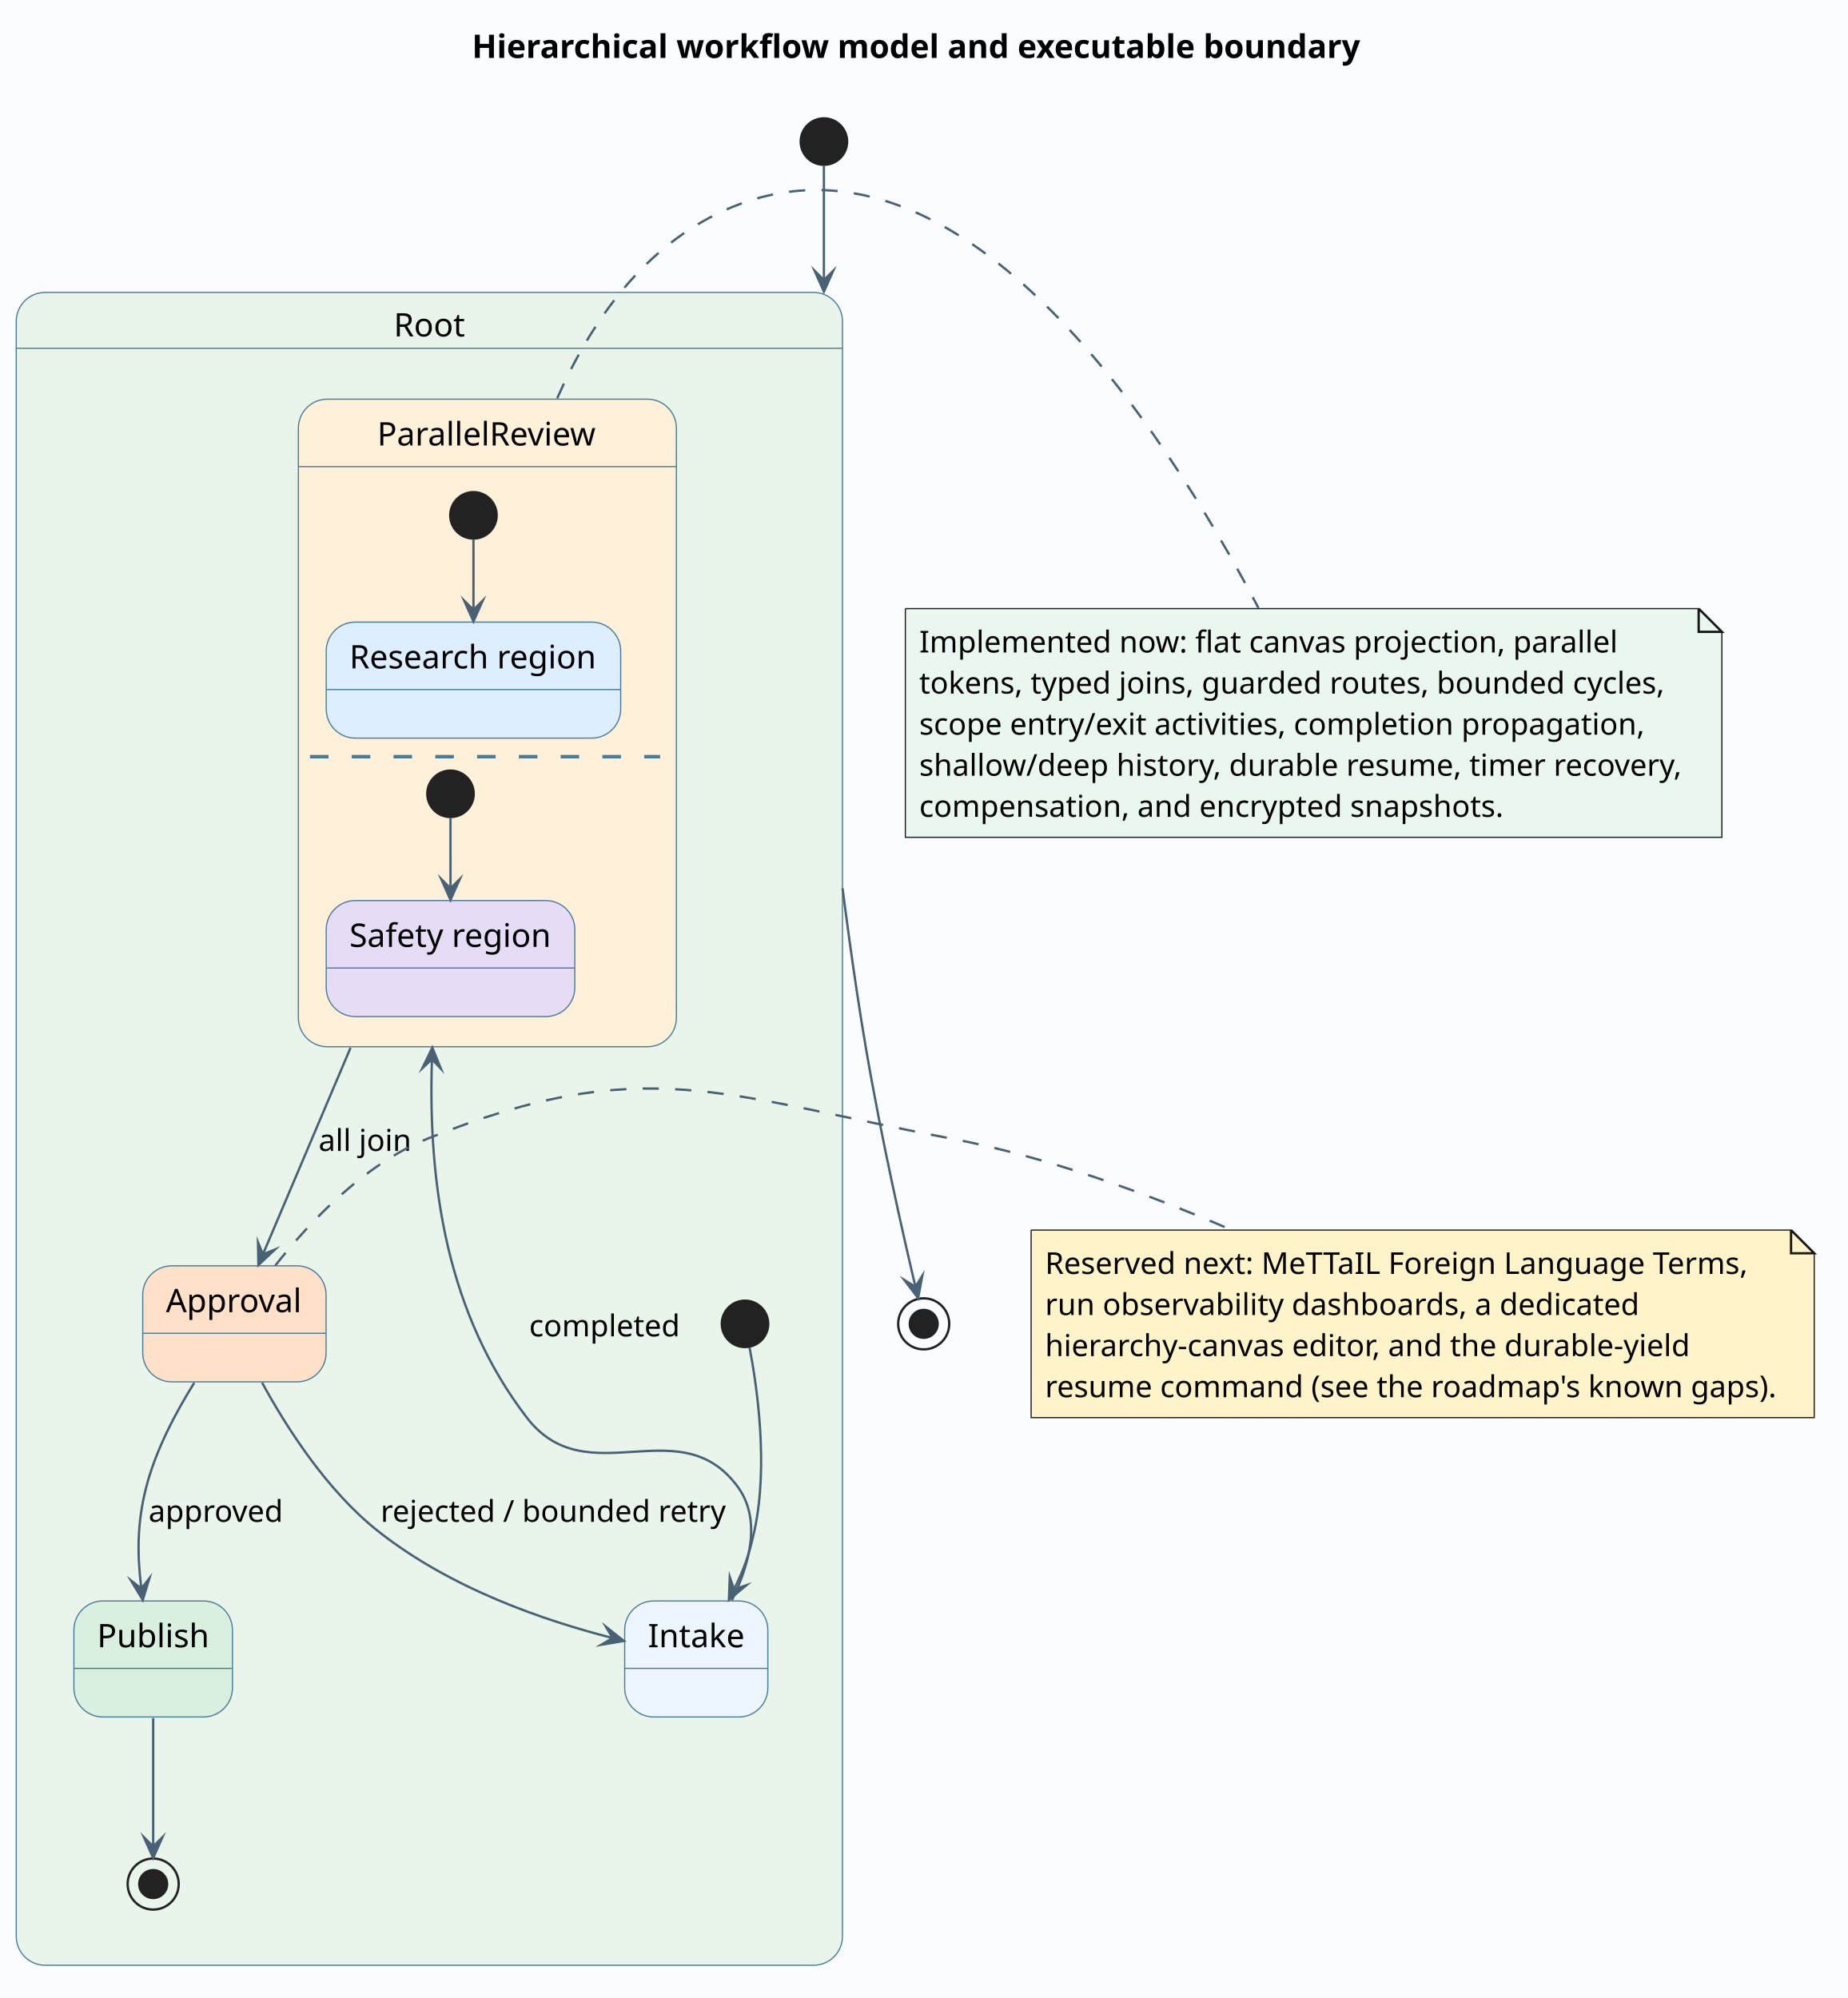
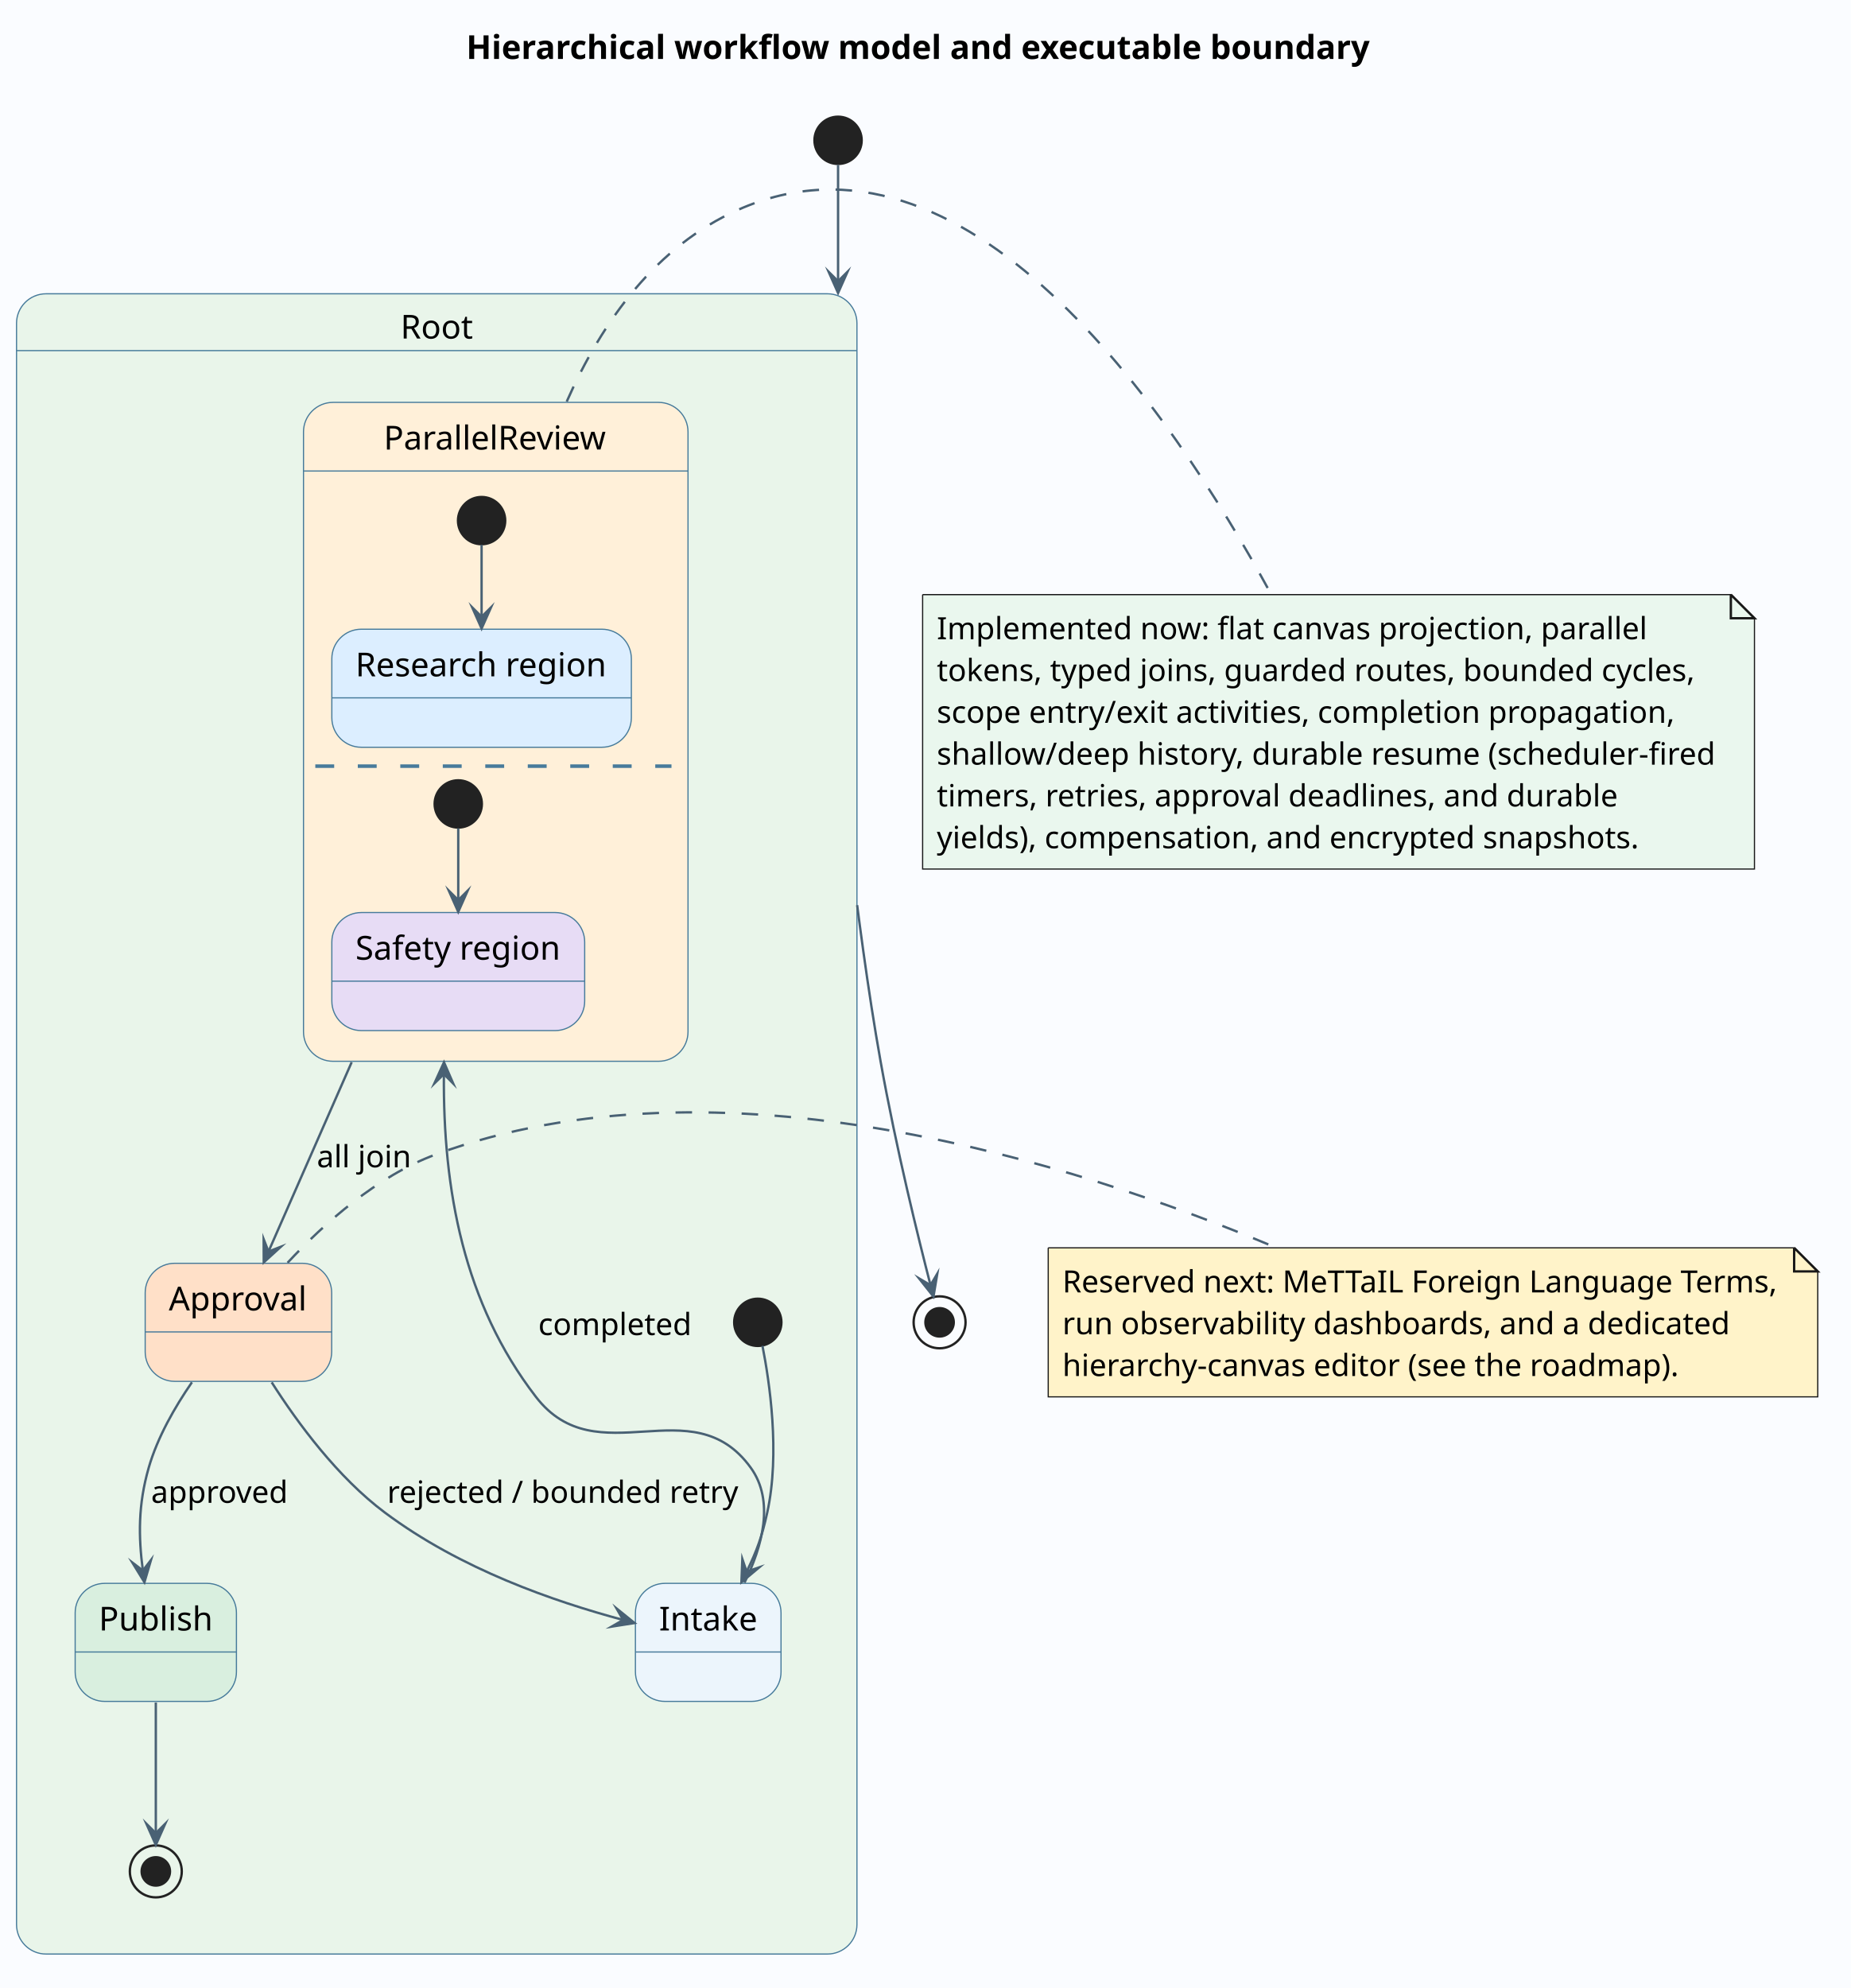
- <svg xmlns="http://www.w3.org/2000/svg" contentStyleType="text/css" data-diagram-type="STATE" height="861px" preserveAspectRatio="none" style="width:796px;height:861px;background:#FAFCFF;" version="1.1" viewBox="0 0 796 861" width="796px" zoomAndPan="magnify">
+ <svg xmlns="http://www.w3.org/2000/svg" contentStyleType="text/css" data-diagram-type="STATE" height="842px" preserveAspectRatio="none" style="width:784px;height:842px;background:#FAFCFF;" version="1.1" viewBox="0 0 784 842" width="784px" zoomAndPan="magnify">
  <defs />
  <g>
-     <rect fill="#FAFCFF" height="861" style="stroke:none;stroke-width:1;" width="796" x="0" y="0" />
+     <rect fill="#FAFCFF" height="842" style="stroke:none;stroke-width:1;" width="784" x="0" y="0" />
    <g class="title" data-source-line="1">
-       <text fill="#000000" font-family="sans-serif" font-size="14" font-weight="700" lengthAdjust="spacing" textLength="383.011" x="203.35" y="24.966">Hierarchical workflow model and executable boundary</text>
+       <text fill="#000000" font-family="sans-serif" font-size="14" font-weight="700" lengthAdjust="spacing" textLength="383.011" x="197.488" y="24.966">Hierarchical workflow model and executable boundary</text>
    </g>
    <g class="cluster" data-qualified-name="Root" data-source-line="13" id="ent0001">
-       <path d="M19.5,126.008 L350.5,126.008 A12.5,12.5 0 0 1 363,138.508 L363,150.076 L7,150.076 L7,138.508 A12.5,12.5 0 0 1 19.5,126.008" fill="#E9F5EA" />
-       <path d="M7,150.076 L363,150.076 L363,834.398 A12.5,12.5 0 0 1 350.5,846.898 L19.5,846.898 A12.5,12.5 0 0 1 7,834.398 L7,150.076" fill="#E9F5EA" />
-       <rect fill="none" height="720.89" rx="12.5" ry="12.5" style="stroke:#477B9B;stroke-width:0.5;" width="356" x="7" y="126.008" />
-       <line style="stroke:#477B9B;stroke-width:0.5;" x1="7" x2="363" y1="150.076" y2="150.076" />
-       <text fill="#000000" font-family="sans-serif" font-size="14" lengthAdjust="spacing" textLength="30.702" x="169.649" y="144.974">Root</text>
+       <path d="M19.5,124.428 L350.5,124.428 A12.5,12.5 0 0 1 363,136.928 L363,148.496 L7,148.496 L7,136.928 A12.5,12.5 0 0 1 19.5,124.428" fill="#E9F5EA" />
+       <path d="M7,148.496 L363,148.496 L363,815.118 A12.5,12.5 0 0 1 350.5,827.618 L19.5,827.618 A12.5,12.5 0 0 1 7,815.118 L7,148.496" fill="#E9F5EA" />
+       <rect fill="none" height="703.19" rx="12.5" ry="12.5" style="stroke:#477B9B;stroke-width:0.5;" width="356" x="7" y="124.428" />
+       <line style="stroke:#477B9B;stroke-width:0.5;" x1="7" x2="363" y1="148.496" y2="148.496" />
+       <text fill="#000000" font-family="sans-serif" font-size="14" lengthAdjust="spacing" textLength="30.702" x="169.649" y="143.394">Root</text>
    </g>
    <g class="entity" data-qualified-name="Root.ParallelReview" data-source-line="16" id="ent0002">
-       <path d="M141.06,172.008 L278.936,172.008 A12.5,12.5 0 0 1 291.436,184.508 L291.436,201.076 L128.56,201.076 L128.56,184.508 A12.5,12.5 0 0 1 141.06,172.008" fill="#FFF0D9" />
-       <path d="M128.56,201.076 L291.436,201.076 L291.436,438.576 A12.5,12.5 0 0 1 278.936,451.076 L141.06,451.076 A12.5,12.5 0 0 1 128.56,438.576 L128.56,201.076" fill="#FFF0D9" />
-       <rect fill="none" height="279.068" rx="12.5" ry="12.5" style="stroke:#477B9B;stroke-width:0.5;" width="162.876" x="128.56" y="172.008" />
-       <line style="stroke:#477B9B;stroke-width:0.5;" x1="128.56" x2="291.436" y1="201.076" y2="201.076" />
-       <text fill="#000000" font-family="sans-serif" font-size="14" lengthAdjust="spacing" textLength="94.92" x="162.538" y="191.974">ParallelReview</text>
+       <path d="M141.06,170.428 L278.936,170.428 A12.5,12.5 0 0 1 291.436,182.928 L291.436,199.496 L128.56,199.496 L128.56,182.928 A12.5,12.5 0 0 1 141.06,170.428" fill="#FFF0D9" />
+       <path d="M128.56,199.496 L291.436,199.496 L291.436,436.996 A12.5,12.5 0 0 1 278.936,449.496 L141.06,449.496 A12.5,12.5 0 0 1 128.56,436.996 L128.56,199.496" fill="#FFF0D9" />
+       <rect fill="none" height="279.068" rx="12.5" ry="12.5" style="stroke:#477B9B;stroke-width:0.5;" width="162.876" x="128.56" y="170.428" />
+       <line style="stroke:#477B9B;stroke-width:0.5;" x1="128.56" x2="291.436" y1="199.496" y2="199.496" />
+       <text fill="#000000" font-family="sans-serif" font-size="14" lengthAdjust="spacing" textLength="94.92" x="162.538" y="190.394">ParallelReview</text>
      <g class="entity" data-qualified-name="Root.ParallelReview.Research" data-source-line="17" id="ent0003">
-         <rect fill="#DCEEFF" height="50" rx="12.5" ry="12.5" style="stroke:#477B9B;stroke-width:0.5;" width="126.876" x="140.56" y="268.076" />
-         <line style="stroke:#477B9B;stroke-width:0.5;" x1="140.56" x2="267.436" y1="297.144" y2="297.144" />
-         <text fill="#000000" font-family="sans-serif" font-size="14" lengthAdjust="spacing" textLength="106.876" x="150.56" y="288.042">Research region</text>
+         <rect fill="#DCEEFF" height="50" rx="12.5" ry="12.5" style="stroke:#477B9B;stroke-width:0.5;" width="126.876" x="140.56" y="266.496" />
+         <line style="stroke:#477B9B;stroke-width:0.5;" x1="140.56" x2="267.436" y1="295.564" y2="295.564" />
+         <text fill="#000000" font-family="sans-serif" font-size="14" lengthAdjust="spacing" textLength="106.876" x="150.56" y="286.462">Research region</text>
      </g>
      <g class="start_entity" data-qualified-name="Root.ParallelReview..start.ParallelReview" data-source-line="18" id="ent0014">
-         <ellipse cx="204" cy="222.076" fill="#222222" rx="10" ry="10" style="stroke:#222222;stroke-width:1;" />
+         <ellipse cx="204" cy="220.496" fill="#222222" rx="10" ry="10" style="stroke:#222222;stroke-width:1;" />
      </g>
      <g class="link" data-entity-1="ent0014" data-entity-2="ent0003" data-link-type="dependency" data-source-line="18" id="lnk15">
-         <path d="M204,232.386 C204,241.426 204,250.566 204,262.806" fill="none" id="*start*ParallelReview-to-Research" style="stroke:#496174;stroke-width:1;" />
-         <polygon fill="#496174" points="204,267.806,208,258.806,204,262.806,200,258.806,204,267.806" style="stroke:#496174;stroke-width:1;stroke-linejoin:miter;stroke-miterlimit:10;" />
+         <path d="M204,230.806 C204,239.846 204,248.986 204,261.226" fill="none" id="*start*ParallelReview-to-Research" style="stroke:#496174;stroke-width:1;" />
+         <polygon fill="#496174" points="204,266.226,208,257.226,204,261.226,200,257.226,204,266.226" style="stroke:#496174;stroke-width:1;stroke-linejoin:miter;stroke-miterlimit:10;" />
      </g>
-       <line style="stroke:#477B9B;stroke-width:1.5;stroke-dasharray:8,10;" x1="133.56" x2="284.436" y1="326.076" y2="326.076" />
+       <line style="stroke:#477B9B;stroke-width:1.5;stroke-dasharray:8,10;" x1="133.56" x2="284.436" y1="324.496" y2="324.496" />
      <g class="entity" data-qualified-name="Root.ParallelReview.CONC1.Safety" data-source-line="20" id="ent0005">
-         <rect fill="#E7DCF5" height="50" rx="12.5" ry="12.5" style="stroke:#477B9B;stroke-width:0.5;" width="107.108" x="140.56" y="388.076" />
-         <line style="stroke:#477B9B;stroke-width:0.5;" x1="140.56" x2="247.668" y1="417.144" y2="417.144" />
-         <text fill="#000000" font-family="sans-serif" font-size="14" lengthAdjust="spacing" textLength="87.108" x="150.56" y="408.042">Safety region</text>
+         <rect fill="#E7DCF5" height="50" rx="12.5" ry="12.5" style="stroke:#477B9B;stroke-width:0.5;" width="107.108" x="140.56" y="386.496" />
+         <line style="stroke:#477B9B;stroke-width:0.5;" x1="140.56" x2="247.668" y1="415.564" y2="415.564" />
+         <text fill="#000000" font-family="sans-serif" font-size="14" lengthAdjust="spacing" textLength="87.108" x="150.56" y="406.462">Safety region</text>
      </g>
      <g class="start_entity" data-qualified-name="Root.ParallelReview.CONC1..start.CONC1" data-source-line="21" id="ent0016">
-         <ellipse cx="194.11" cy="342.076" fill="#222222" rx="10" ry="10" style="stroke:#222222;stroke-width:1;" />
+         <ellipse cx="194.11" cy="340.496" fill="#222222" rx="10" ry="10" style="stroke:#222222;stroke-width:1;" />
      </g>
      <g class="link" data-entity-1="ent0016" data-entity-2="ent0005" data-link-type="dependency" data-source-line="21" id="lnk17">
-         <path d="M194.11,352.386 C194.11,361.426 194.11,370.566 194.11,382.806" fill="none" id="*start*CONC1-to-Safety" style="stroke:#496174;stroke-width:1;" />
-         <polygon fill="#496174" points="194.11,387.806,198.11,378.806,194.11,382.806,190.11,378.806,194.11,387.806" style="stroke:#496174;stroke-width:1;stroke-linejoin:miter;stroke-miterlimit:10;" />
+         <path d="M194.11,350.806 C194.11,359.846 194.11,368.986 194.11,381.226" fill="none" id="*start*CONC1-to-Safety" style="stroke:#496174;stroke-width:1;" />
+         <polygon fill="#496174" points="194.11,386.226,198.11,377.226,194.11,381.226,190.11,377.226,194.11,386.226" style="stroke:#496174;stroke-width:1;stroke-linejoin:miter;stroke-miterlimit:10;" />
      </g>
    </g>
    <g class="entity" data-qualified-name="Root.Approval" data-source-line="24" id="ent0006">
-       <rect fill="#FFE0C8" height="50" rx="12.5" ry="12.5" style="stroke:#477B9B;stroke-width:0.5;" width="78.996" x="61.5" y="545.488" />
-       <line style="stroke:#477B9B;stroke-width:0.5;" x1="61.5" x2="140.496" y1="574.556" y2="574.556" />
-       <text fill="#000000" font-family="sans-serif" font-size="14" lengthAdjust="spacing" textLength="58.996" x="71.5" y="565.454">Approval</text>
+       <rect fill="#FFE0C8" height="50" rx="12.5" ry="12.5" style="stroke:#477B9B;stroke-width:0.5;" width="78.996" x="61.5" y="535.058" />
+       <line style="stroke:#477B9B;stroke-width:0.5;" x1="61.5" x2="140.496" y1="564.126" y2="564.126" />
+       <text fill="#000000" font-family="sans-serif" font-size="14" lengthAdjust="spacing" textLength="58.996" x="71.5" y="555.024">Approval</text>
    </g>
    <g class="entity" data-qualified-name="Root.Publish" data-source-line="27" id="ent0007">
-       <rect fill="#D9EFDF" height="50" rx="12.5" ry="12.5" style="stroke:#477B9B;stroke-width:0.5;" width="68.314" x="31.84" y="689.898" />
-       <line style="stroke:#477B9B;stroke-width:0.5;" x1="31.84" x2="100.154" y1="718.966" y2="718.966" />
-       <text fill="#000000" font-family="sans-serif" font-size="14" lengthAdjust="spacing" textLength="48.314" x="41.84" y="709.864">Publish</text>
+       <rect fill="#D9EFDF" height="50" rx="12.5" ry="12.5" style="stroke:#477B9B;stroke-width:0.5;" width="68.314" x="31.84" y="670.618" />
+       <line style="stroke:#477B9B;stroke-width:0.5;" x1="31.84" x2="100.154" y1="699.686" y2="699.686" />
+       <text fill="#000000" font-family="sans-serif" font-size="14" lengthAdjust="spacing" textLength="48.314" x="41.84" y="690.584">Publish</text>
    </g>
    <g class="start_entity" data-qualified-name="Root..start.Root" data-source-line="14" id="ent0010">
-       <ellipse cx="321" cy="570.488" fill="#222222" rx="10" ry="10" style="stroke:#222222;stroke-width:1;" />
+       <ellipse cx="321" cy="560.058" fill="#222222" rx="10" ry="10" style="stroke:#222222;stroke-width:1;" />
    </g>
    <g class="entity" data-qualified-name="Root.Intake" data-source-line="14" id="ent0011">
-       <rect fill="#ECF5FC" height="50" rx="12.5" ry="12.5" style="stroke:#477B9B;stroke-width:0.5;" width="61.678" x="269.16" y="689.898" />
-       <line style="stroke:#477B9B;stroke-width:0.5;" x1="269.16" x2="330.838" y1="718.966" y2="718.966" />
-       <text fill="#000000" font-family="sans-serif" font-size="14" lengthAdjust="spacing" textLength="41.678" x="279.16" y="709.864">Intake</text>
+       <rect fill="#ECF5FC" height="50" rx="12.5" ry="12.5" style="stroke:#477B9B;stroke-width:0.5;" width="61.678" x="269.16" y="670.618" />
+       <line style="stroke:#477B9B;stroke-width:0.5;" x1="269.16" x2="330.838" y1="699.686" y2="699.686" />
+       <text fill="#000000" font-family="sans-serif" font-size="14" lengthAdjust="spacing" textLength="41.678" x="279.16" y="690.584">Intake</text>
    </g>
    <g class="end_entity" data-qualified-name="Root..end.Root" data-source-line="28" id="ent0021">
-       <ellipse cx="66" cy="811.898" fill="none" rx="11" ry="11" style="stroke:#222222;stroke-width:1;" />
-       <ellipse cx="66" cy="811.898" fill="#222222" rx="6" ry="6" style="stroke:#222222;stroke-width:1;" />
+       <ellipse cx="66" cy="792.618" fill="none" rx="11" ry="11" style="stroke:#222222;stroke-width:1;" />
+       <ellipse cx="66" cy="792.618" fill="#222222" rx="6" ry="6" style="stroke:#222222;stroke-width:1;" />
    </g>
    <g class="start_entity" data-qualified-name=".start." data-source-line="12" id="ent0008">
-       <ellipse cx="355" cy="61.008" fill="#222222" rx="10" ry="10" style="stroke:#222222;stroke-width:1;" />
+       <ellipse cx="355" cy="59.428" fill="#222222" rx="10" ry="10" style="stroke:#222222;stroke-width:1;" />
    </g>
    <g class="end_entity" data-qualified-name=".end." data-source-line="30" id="ent0023">
-       <ellipse cx="398" cy="570.488" fill="none" rx="11" ry="11" style="stroke:#222222;stroke-width:1;" />
-       <ellipse cx="398" cy="570.488" fill="#222222" rx="6" ry="6" style="stroke:#222222;stroke-width:1;" />
+       <ellipse cx="398" cy="560.058" fill="none" rx="11" ry="11" style="stroke:#222222;stroke-width:1;" />
+       <ellipse cx="398" cy="560.058" fill="#222222" rx="6" ry="6" style="stroke:#222222;stroke-width:1;" />
    </g>
    <g class="entity" data-qualified-name="GMN25" data-source-line="33" id="ent0026">
-       <path d="M390.09,262.278 L390.09,360.808 L741.914,360.808 L741.914,272.278 L731.914,262.278 L390.09,262.278" fill="#EAF7EE" style="stroke:#181818;stroke-width:0.5;" />
-       <path d="M731.914,262.278 L731.914,272.278 L741.914,272.278 L731.914,262.278" fill="#EAF7EE" style="stroke:#181818;stroke-width:1;" />
-       <text fill="#000000" font-family="sans-serif" font-size="13" lengthAdjust="spacing" textLength="301.717" x="396.09" y="281.175">Implemented now: flat canvas projection, parallel</text>
-       <text fill="#000000" font-family="sans-serif" font-size="13" lengthAdjust="spacing" textLength="321.594" x="396.09" y="298.881">tokens, typed joins, guarded routes, bounded cycles,</text>
-       <text fill="#000000" font-family="sans-serif" font-size="13" lengthAdjust="spacing" textLength="313.079" x="396.09" y="316.587">scope entry/exit activities, completion propagation,</text>
-       <text fill="#000000" font-family="sans-serif" font-size="13" lengthAdjust="spacing" textLength="330.824" x="396.09" y="334.293">shallow/deep history, durable resume, timer recovery,</text>
-       <text fill="#000000" font-family="sans-serif" font-size="13" lengthAdjust="spacing" textLength="251.732" x="396.09" y="351.999">compensation, and encrypted snapshots.</text>
+       <path d="M390.82,251.848 L390.82,368.084 L743.177,368.084 L743.177,261.848 L733.177,251.848 L390.82,251.848" fill="#EAF7EE" style="stroke:#181818;stroke-width:0.5;" />
+       <path d="M733.177,251.848 L733.177,261.848 L743.177,261.848 L733.177,251.848" fill="#EAF7EE" style="stroke:#181818;stroke-width:1;" />
+       <text fill="#000000" font-family="sans-serif" font-size="13" lengthAdjust="spacing" textLength="301.717" x="396.82" y="270.745">Implemented now: flat canvas projection, parallel</text>
+       <text fill="#000000" font-family="sans-serif" font-size="13" lengthAdjust="spacing" textLength="321.594" x="396.82" y="288.451">tokens, typed joins, guarded routes, bounded cycles,</text>
+       <text fill="#000000" font-family="sans-serif" font-size="13" lengthAdjust="spacing" textLength="313.079" x="396.82" y="306.157">scope entry/exit activities, completion propagation,</text>
+       <text fill="#000000" font-family="sans-serif" font-size="13" lengthAdjust="spacing" textLength="331.357" x="396.82" y="323.863">shallow/deep history, durable resume (scheduler-fired</text>
+       <text fill="#000000" font-family="sans-serif" font-size="13" lengthAdjust="spacing" textLength="289.536" x="396.82" y="341.569">timers, retries, approval deadlines, and durable</text>
+       <text fill="#000000" font-family="sans-serif" font-size="13" lengthAdjust="spacing" textLength="297.388" x="396.82" y="359.275">yields), compensation, and encrypted snapshots.</text>
    </g>
-     <g class="entity" data-qualified-name="GMN28" data-source-line="40" id="ent0029">
-       <path d="M444.29,530.078 L444.29,610.902 L781.71,610.902 L781.71,540.078 L771.71,530.078 L444.29,530.078" fill="#FFF3C9" style="stroke:#181818;stroke-width:0.5;" />
-       <path d="M771.71,530.078 L771.71,540.078 L781.71,540.078 L771.71,530.078" fill="#FFF3C9" style="stroke:#181818;stroke-width:1;" />
-       <text fill="#000000" font-family="sans-serif" font-size="13" lengthAdjust="spacing" textLength="304.967" x="450.29" y="548.975">Reserved next: MeTTaIL Foreign Language Terms,</text>
-       <text fill="#000000" font-family="sans-serif" font-size="13" lengthAdjust="spacing" textLength="256.321" x="450.29" y="566.681">run observability dashboards, a dedicated</text>
-       <text fill="#000000" font-family="sans-serif" font-size="13" lengthAdjust="spacing" textLength="280.748" x="450.29" y="584.387">hierarchy-canvas editor, and the durable-yield</text>
-       <text fill="#000000" font-family="sans-serif" font-size="13" lengthAdjust="spacing" textLength="316.42" x="450.29" y="602.093">resume command (see the roadmap's known gaps).</text>
+     <g class="entity" data-qualified-name="GMN28" data-source-line="41" id="ent0029">
+       <path d="M444.02,528.498 L444.02,591.616 L769.987,591.616 L769.987,538.498 L759.987,528.498 L444.02,528.498" fill="#FFF3C9" style="stroke:#181818;stroke-width:0.5;" />
+       <path d="M759.987,528.498 L759.987,538.498 L769.987,538.498 L759.987,528.498" fill="#FFF3C9" style="stroke:#181818;stroke-width:1;" />
+       <text fill="#000000" font-family="sans-serif" font-size="13" lengthAdjust="spacing" textLength="304.967" x="450.02" y="547.395">Reserved next: MeTTaIL Foreign Language Terms,</text>
+       <text fill="#000000" font-family="sans-serif" font-size="13" lengthAdjust="spacing" textLength="283.023" x="450.02" y="565.101">run observability dashboards, and a dedicated</text>
+       <text fill="#000000" font-family="sans-serif" font-size="13" lengthAdjust="spacing" textLength="261.859" x="450.02" y="582.807">hierarchy-canvas editor (see the roadmap).</text>
    </g>
    <g class="link" data-entity-1="ent0008" data-entity-2="ent0001" data-link-type="dependency" data-source-line="12" id="lnk9">
-       <path d="M355,71.448 C355,77.034 355,84.866 355,94.305 C355,99.025 355,104.147 355,109.591 C355,112.314 355,115.116 355,117.99 C355,119.427 355,120.881 355,122.352 C355,123.087 355,123.826 355,124.57 C355,124.942 355,120.314 355,120.688" fill="none" id="*start*-to-Root" style="stroke:#496174;stroke-width:1;" />
-       <polygon fill="#496174" points="355,125.688,359,116.688,355,120.688,351,116.688,355,125.688" style="stroke:#496174;stroke-width:1;stroke-linejoin:miter;stroke-miterlimit:10;" />
+       <path d="M355,69.868 C355,75.454 355,83.286 355,92.725 C355,97.445 355,102.567 355,108.012 C355,110.734 355,113.537 355,116.41 C355,117.847 355,119.301 355,120.772 C355,121.507 355,122.247 355,122.99 C355,123.362 355,118.734 355,119.108" fill="none" id="*start*-to-Root" style="stroke:#496174;stroke-width:1;" />
+       <polygon fill="#496174" points="355,124.108,359,115.108,355,119.108,351,115.108,355,124.108" style="stroke:#496174;stroke-width:1;stroke-linejoin:miter;stroke-miterlimit:10;" />
    </g>
    <g class="link" data-entity-1="ent0010" data-entity-2="ent0011" data-link-type="dependency" data-source-line="14" id="lnk12">
-       <path d="M322.96,580.658 C326.09,596.868 331.25,631.538 325,659.898 C322.78,669.988 320.688,675.952 316.268,684.932" fill="none" id="*start*Root-to-Intake" style="stroke:#496174;stroke-width:1;" />
-       <polygon fill="#496174" points="314.06,689.418,321.623,683.11,316.268,684.932,314.446,679.577,314.06,689.418" style="stroke:#496174;stroke-width:1;stroke-linejoin:miter;stroke-miterlimit:10;" />
+       <path d="M322.97,570.018 C325.91,584.878 330.53,615.498 325,640.618 C322.78,650.708 320.688,656.672 316.268,665.652" fill="none" id="*start*Root-to-Intake" style="stroke:#496174;stroke-width:1;" />
+       <polygon fill="#496174" points="314.06,670.138,321.623,663.83,316.268,665.652,314.446,660.297,314.06,670.138" style="stroke:#496174;stroke-width:1;stroke-linejoin:miter;stroke-miterlimit:10;" />
    </g>
    <g class="link" data-entity-1="ent0011" data-entity-2="ent0002" data-link-type="dependency" data-source-line="15" id="lnk13">
-       <path d="M315.35,689.618 C322.84,674.408 328.25,655.068 318,640.898 C293.04,606.388 252.93,644.678 227,610.898 C192.8,566.348 184.326,511.125 186.116,456.445" fill="none" id="Intake-to-ParallelReview" style="stroke:#496174;stroke-width:1;" />
-       <polygon fill="#496174" points="186.28,451.448,181.988,460.312,186.116,456.445,189.983,460.574,186.28,451.448" style="stroke:#496174;stroke-width:1;stroke-linejoin:miter;stroke-miterlimit:10;" />
-       <text fill="#000000" font-family="sans-serif" font-size="13" lengthAdjust="spacing" textLength="64.961" x="228" y="575.885">completed</text>
+       <path d="M315.35,670.338 C322.84,655.128 328.25,635.788 318,621.618 C293.04,587.108 252.99,625.358 227,591.618 C196.46,551.978 187.618,504.098 188.028,454.918" fill="none" id="Intake-to-ParallelReview" style="stroke:#496174;stroke-width:1;" />
+       <polygon fill="#496174" points="188.07,449.918,183.995,458.884,188.028,454.918,191.995,458.951,188.07,449.918" style="stroke:#496174;stroke-width:1;stroke-linejoin:miter;stroke-miterlimit:10;" />
+       <text fill="#000000" font-family="sans-serif" font-size="13" lengthAdjust="spacing" textLength="64.961" x="228" y="565.455">completed</text>
    </g>
    <g class="link" data-entity-1="ent0002" data-entity-2="ent0006" data-link-type="dependency" data-source-line="23" id="lnk18">
-       <path d="M151.03,451.538 C135.68,487.728 122.762,518.185 113.282,540.545" fill="none" id="ParallelReview-to-Approval" style="stroke:#496174;stroke-width:1;" />
-       <polygon fill="#496174" points="111.33,545.148,118.526,538.423,113.282,540.545,111.16,535.301,111.33,545.148" style="stroke:#496174;stroke-width:1;stroke-linejoin:miter;stroke-miterlimit:10;" />
-       <text fill="#000000" font-family="sans-serif" font-size="13" lengthAdjust="spacing" textLength="39.988" x="137.26" y="495.975">all join</text>
+       <path d="M148.97,449.878 C134.57,482.658 122.802,509.451 113.732,530.081" fill="none" id="ParallelReview-to-Approval" style="stroke:#496174;stroke-width:1;" />
+       <polygon fill="#496174" points="111.72,534.658,119.004,528.029,113.732,530.081,111.68,524.809,111.72,534.658" style="stroke:#496174;stroke-width:1;stroke-linejoin:miter;stroke-miterlimit:10;" />
+       <text fill="#000000" font-family="sans-serif" font-size="13" lengthAdjust="spacing" textLength="39.988" x="134.21" y="494.395">all join</text>
    </g>
    <g class="link" data-entity-1="ent0006" data-entity-2="ent0007" data-link-type="dependency" data-source-line="25" id="lnk19">
-       <path d="M83.68,595.918 C75.69,608.678 67.09,624.928 63,640.898 C58.94,656.748 59.125,670.196 60.905,684.566" fill="none" id="Approval-to-Publish" style="stroke:#496174;stroke-width:1;" />
-       <polygon fill="#496174" points="61.52,689.528,64.383,680.105,60.905,684.566,56.444,681.088,61.52,689.528" style="stroke:#496174;stroke-width:1;stroke-linejoin:miter;stroke-miterlimit:10;" />
-       <text fill="#000000" font-family="sans-serif" font-size="13" lengthAdjust="spacing" textLength="58.448" x="64" y="655.795">approved</text>
+       <path d="M81.3,585.458 C74.05,595.948 66.71,608.738 63,621.618 C58.48,637.338 58.613,650.801 60.523,665.201" fill="none" id="Approval-to-Publish" style="stroke:#496174;stroke-width:1;" />
+       <polygon fill="#496174" points="61.18,670.158,63.962,660.71,60.523,665.201,56.031,661.762,61.18,670.158" style="stroke:#496174;stroke-width:1;stroke-linejoin:miter;stroke-miterlimit:10;" />
+       <text fill="#000000" font-family="sans-serif" font-size="13" lengthAdjust="spacing" textLength="58.448" x="64" y="636.515">approved</text>
    </g>
    <g class="link" data-entity-1="ent0006" data-entity-2="ent0011" data-link-type="dependency" data-source-line="26" id="lnk20">
-       <path d="M112.94,595.848 C123.66,615.498 141.06,642.608 163,659.898 C194.63,684.818 234.348,698.272 263.968,705.892" fill="none" id="Approval-to-Intake" style="stroke:#496174;stroke-width:1;" />
-       <polygon fill="#496174" points="268.81,707.138,261.09,701.022,263.968,705.892,259.097,708.769,268.81,707.138" style="stroke:#496174;stroke-width:1;stroke-linejoin:miter;stroke-miterlimit:10;" />
-       <text fill="#000000" font-family="sans-serif" font-size="13" lengthAdjust="spacing" textLength="149.266" x="164" y="655.795">rejected / bounded retry</text>
+       <path d="M115.09,585.478 C126.19,602.878 143.09,625.728 163,640.618 C195.14,664.658 234.561,678.221 263.971,686.121" fill="none" id="Approval-to-Intake" style="stroke:#496174;stroke-width:1;" />
+       <polygon fill="#496174" points="268.8,687.418,261.146,681.22,263.971,686.121,259.07,688.946,268.8,687.418" style="stroke:#496174;stroke-width:1;stroke-linejoin:miter;stroke-miterlimit:10;" />
+       <text fill="#000000" font-family="sans-serif" font-size="13" lengthAdjust="spacing" textLength="149.266" x="164" y="636.515">rejected / bounded retry</text>
    </g>
    <g class="link" data-entity-1="ent0007" data-entity-2="ent0021" data-link-type="dependency" data-source-line="28" id="lnk22">
-       <path d="M66,740.358 C66,759.938 66,781.388 66,795.698" fill="none" id="Publish-to-*end*Root" style="stroke:#496174;stroke-width:1;" />
-       <polygon fill="#496174" points="66,800.698,70,791.698,66,795.698,62,791.698,66,800.698" style="stroke:#496174;stroke-width:1;stroke-linejoin:miter;stroke-miterlimit:10;" />
+       <path d="M66,721.078 C66,740.658 66,762.108 66,776.418" fill="none" id="Publish-to-*end*Root" style="stroke:#496174;stroke-width:1;" />
+       <polygon fill="#496174" points="66,781.418,70,772.418,66,776.418,62,772.418,66,781.418" style="stroke:#496174;stroke-width:1;stroke-linejoin:miter;stroke-miterlimit:10;" />
    </g>
    <g class="link" data-entity-1="ent0001" data-entity-2="ent0023" data-link-type="dependency" data-source-line="30" id="lnk24">
-       <path d="M363.038,382.796 C363.097,383.263 363.157,383.73 363.217,384.199 C363.337,385.136 363.459,386.077 363.581,387.022 C363.826,388.911 364.075,390.815 364.327,392.731 C364.833,396.563 365.356,400.443 365.893,404.349 C368.043,419.972 370.435,436.013 373,451.078 C379.88,491.468 389.631,534.162 394.441,554.532" fill="none" id="Root-to-*end*" style="stroke:#496174;stroke-width:1;" />
-       <polygon fill="#496174" points="395.59,559.398,397.415,549.72,394.441,554.532,389.629,551.558,395.59,559.398" style="stroke:#496174;stroke-width:1;stroke-linejoin:miter;stroke-miterlimit:10;" />
+       <path d="M363.086,383.369 C363.116,383.604 363.146,383.839 363.176,384.074 C363.237,384.545 363.298,385.016 363.359,385.488 C363.603,387.378 363.853,389.281 364.106,391.197 C364.614,395.029 365.14,398.908 365.683,402.812 C367.858,418.43 370.312,434.458 373,449.498 C379.62,486.568 389.221,525.177 394.161,544.317" fill="none" id="Root-to-*end*" style="stroke:#496174;stroke-width:1;" />
+       <polygon fill="#496174" points="395.41,549.158,397.034,539.444,394.161,544.317,389.288,541.443,395.41,549.158" style="stroke:#496174;stroke-width:1;stroke-linejoin:miter;stroke-miterlimit:10;" />
    </g>
    <g class="link" data-entity-1="ent0002" data-entity-2="ent0026" data-link-type="association" data-source-line="33" id="lnk27">
-       <path d="M240.06,171.658 C255.26,137.238 278.12,105.848 312.5,90.508 C412.08,46.068 501.28,184.088 542.25,262.018" fill="none" id="ParallelReview-GMN25" style="stroke:#496174;stroke-width:1;stroke-dasharray:7,7;" />
+       <path d="M240.06,170.088 C255.26,135.658 278.12,104.268 312.5,88.928 C408.56,46.068 495.2,172.368 538.28,251.408" fill="none" id="ParallelReview-GMN25" style="stroke:#496174;stroke-width:1;stroke-dasharray:7,7;" />
    </g>
-     <g class="link" data-entity-1="ent0006" data-entity-2="ent0029" data-link-type="association" data-source-line="40" id="lnk30">
-       <path d="M118.63,545.338 C133.66,526.278 157.13,501.558 184.5,490.578 C277.3,453.318 311.25,471.978 409.5,490.578 C450.52,498.338 493.86,514.188 529.96,529.738" fill="none" id="Approval-GMN28" style="stroke:#496174;stroke-width:1;stroke-dasharray:7,7;" />
+     <g class="link" data-entity-1="ent0006" data-entity-2="ent0029" data-link-type="association" data-source-line="41" id="lnk30">
+       <path d="M121.82,534.818 C137.19,518.298 159.67,498.138 184.5,488.998 C304.74,444.758 454.45,492.228 539.54,528.018" fill="none" id="Approval-GMN28" style="stroke:#496174;stroke-width:1;stroke-dasharray:7,7;" />
    </g>
  </g>
</svg>
